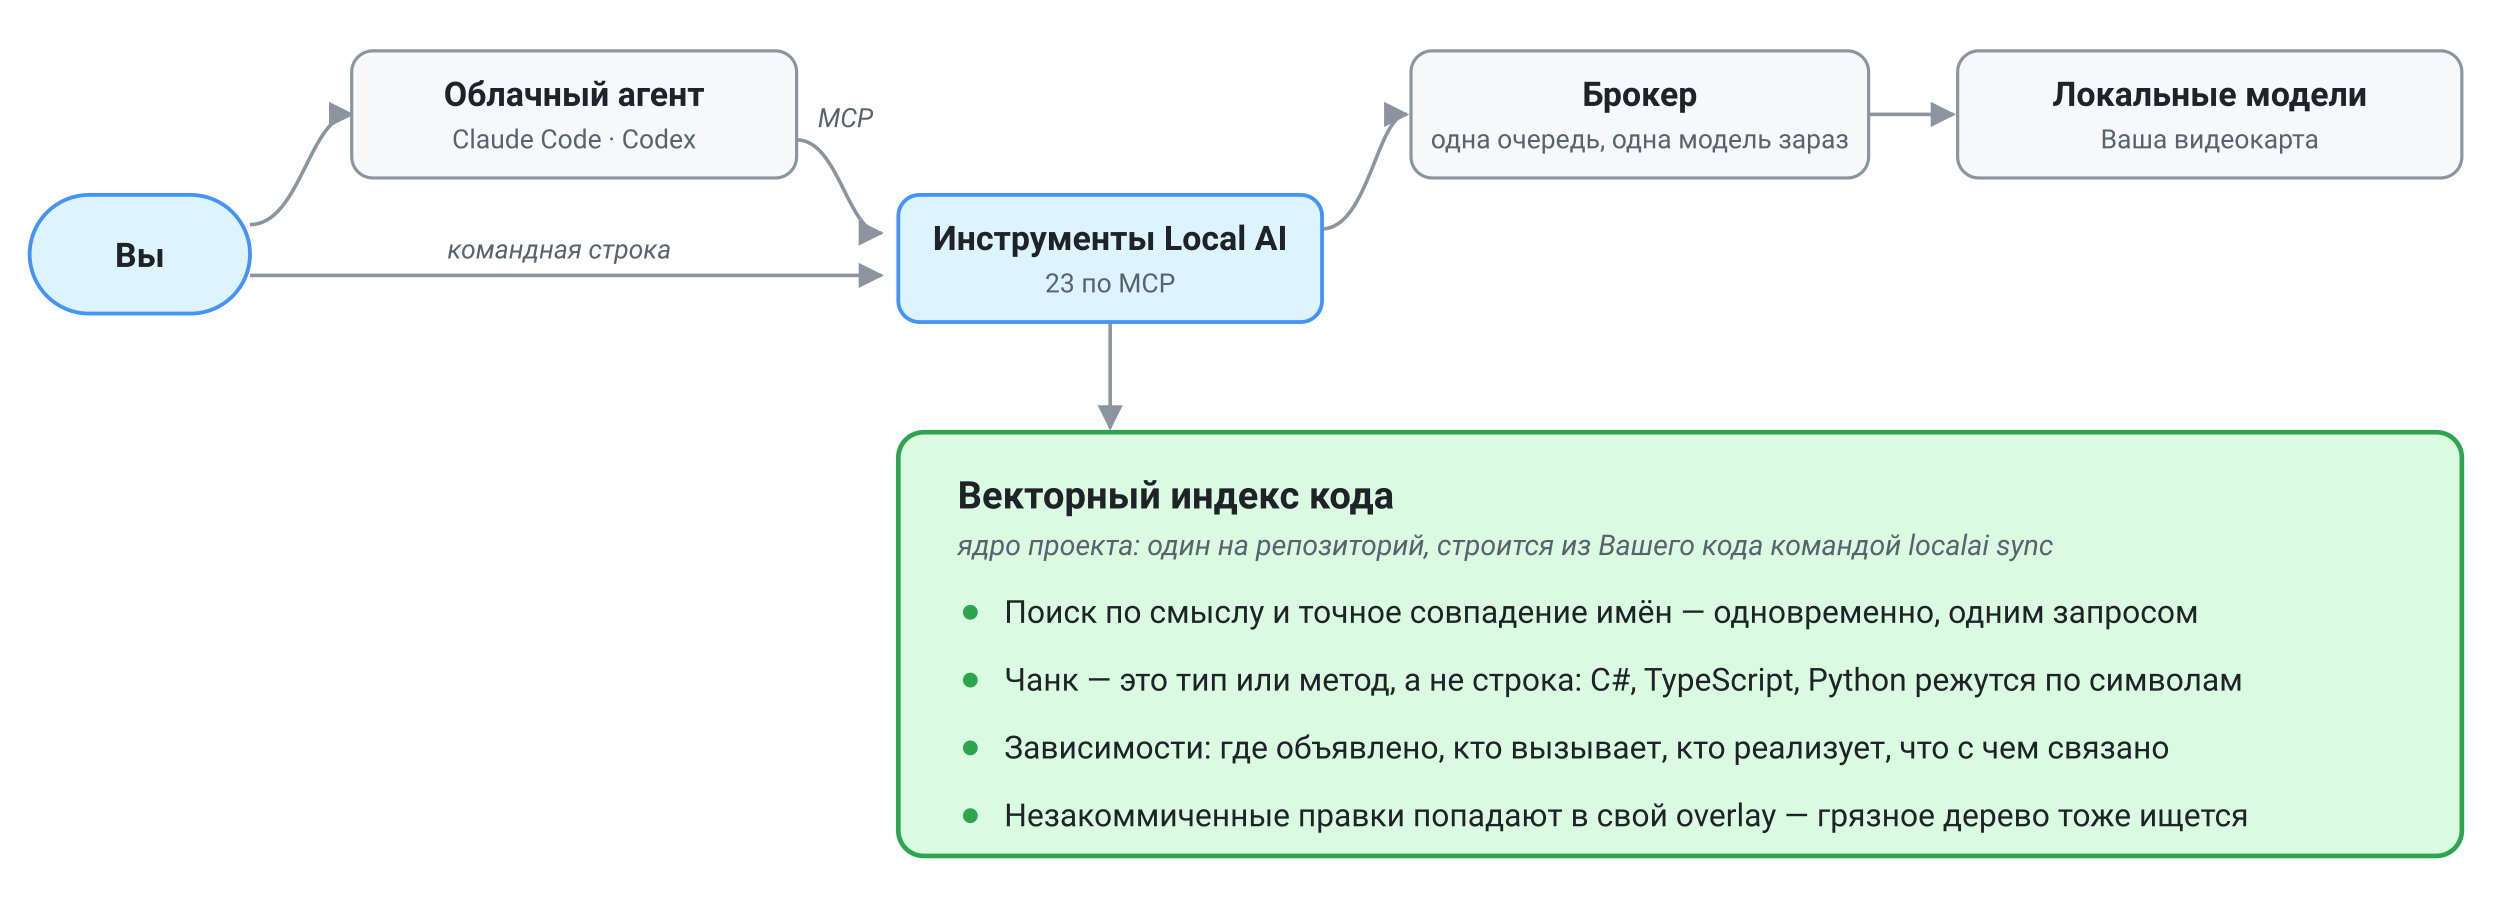
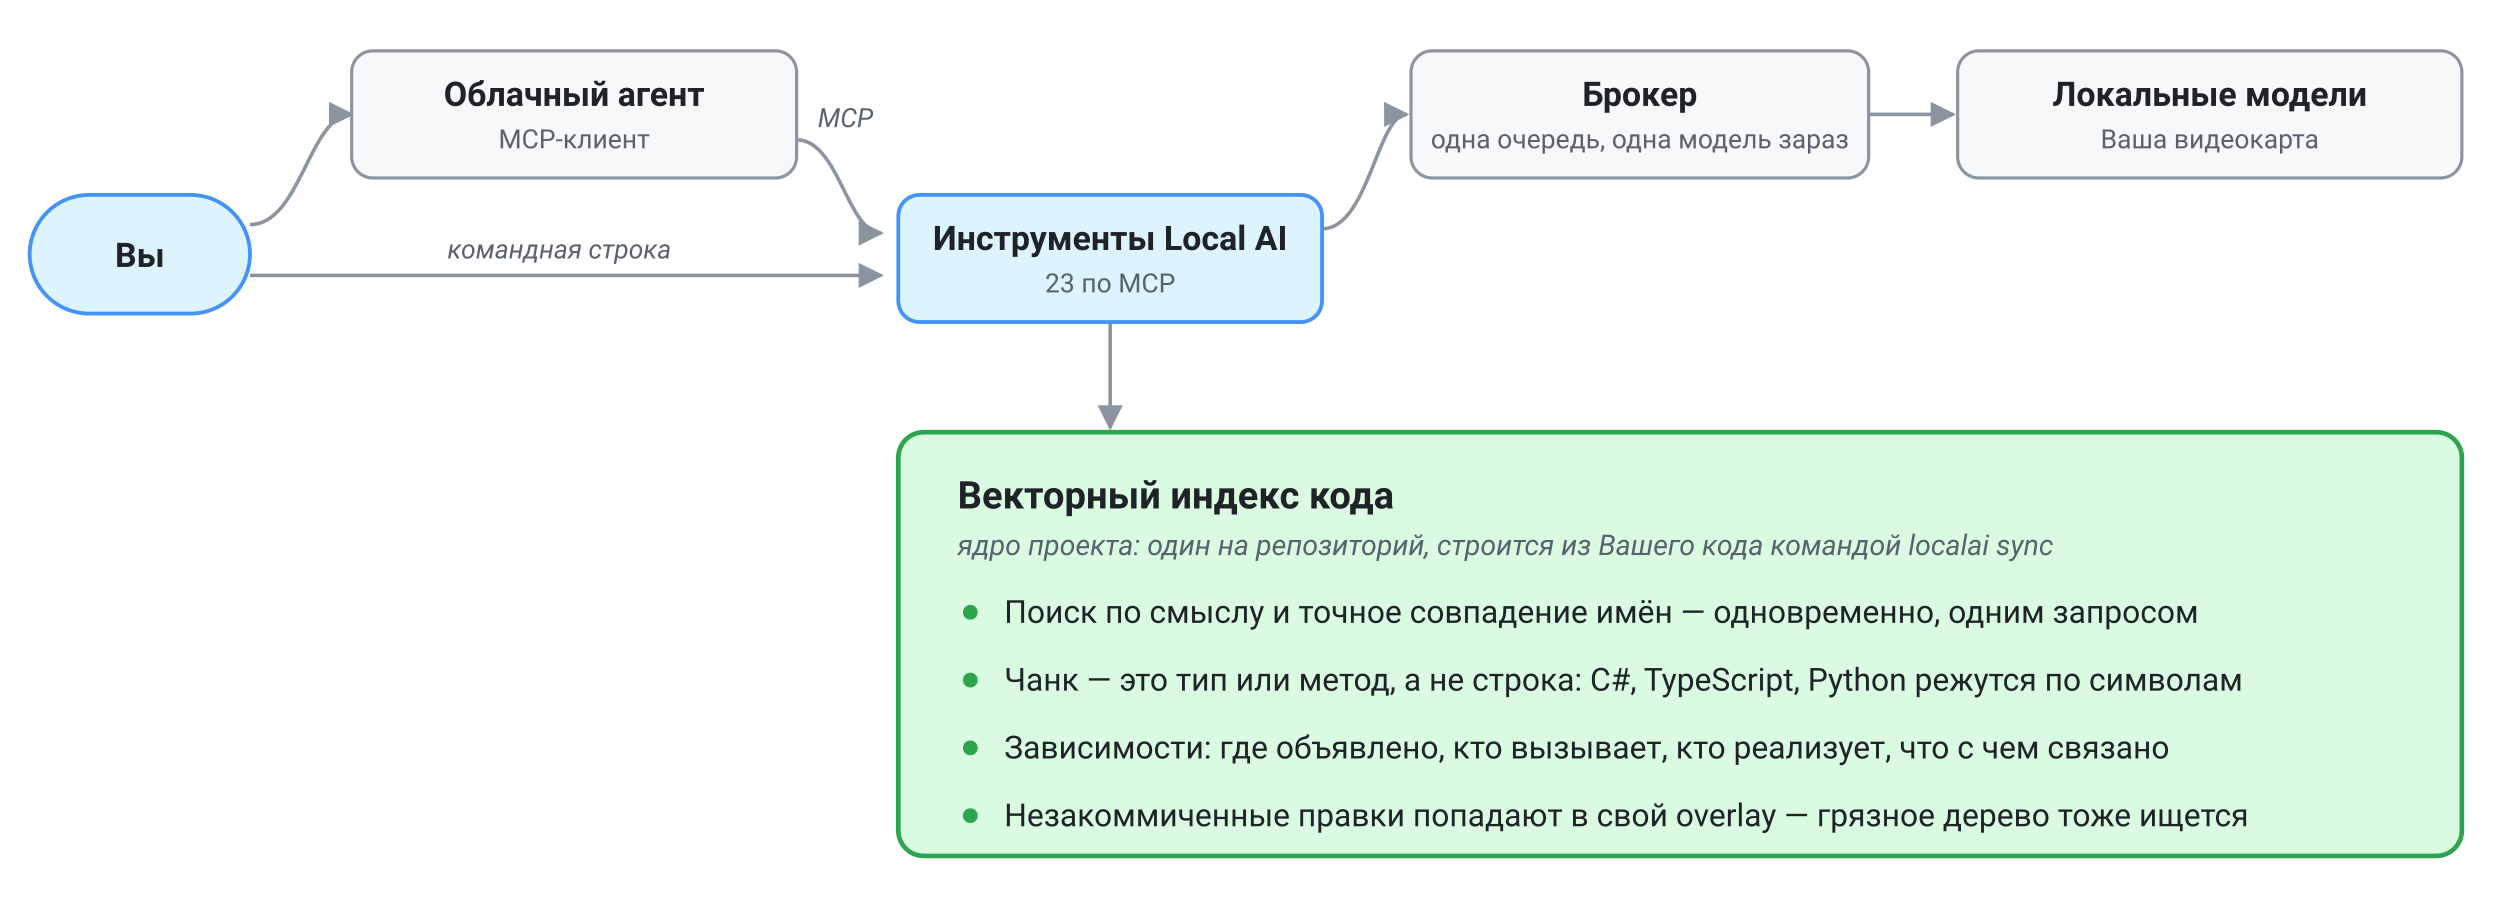
<svg xmlns="http://www.w3.org/2000/svg" viewBox="0 0 1180 424" width="1180" height="424" role="img" aria-label="К инструментам Local AI ведут два пути: через облачного агента по MCP и напрямую из командной строки. Инструменты обращаются к брокеру, который запускает локальные модели на видеокарте, и к индексу кода — ядру проекта. Индекс даёт векторный поиск по смыслу вместе с точным совпадением имён, режет код на чанки по символам, знает зависимости и подхватывает незакоммиченные правки отдельным overlay.">
  <style>
    .box   { fill: #f6f8fa; stroke: #8c959f; stroke-width: 1.5; }
    .lead  { fill: #ddf4ff; stroke: #4493f8; stroke-width: 1.8; }
    .star  { fill: #dafbe1; stroke: #2da44e; stroke-width: 2.2; }
    .name  { font-family: -apple-system, "Segoe UI", Roboto, "Helvetica Neue", Arial, sans-serif;
             font-size: 16px; font-weight: 600; fill: #1f2328; }
    .big   { font-family: -apple-system, "Segoe UI", Roboto, "Helvetica Neue", Arial, sans-serif;
             font-size: 18px; font-weight: 700; fill: #1f2328; }
    .note  { font-family: -apple-system, "Segoe UI", Roboto, "Helvetica Neue", Arial, sans-serif;
             font-size: 12.5px; fill: #59636e; }
    .item  { font-family: -apple-system, "Segoe UI", Roboto, "Helvetica Neue", Arial, sans-serif;
             font-size: 15px; fill: #1f2328; }
    .dim   { font-family: -apple-system, "Segoe UI", Roboto, "Helvetica Neue", Arial, sans-serif;
             font-size: 13.5px; fill: #59636e; font-style: italic; }
    .edgelbl { font-family: -apple-system, "Segoe UI", Roboto, "Helvetica Neue", Arial, sans-serif;
             font-size: 12.5px; fill: #59636e; font-style: italic; }
    .edge  { stroke: #8c959f; stroke-width: 1.7; fill: none; }
    .head  { fill: #8c959f; }
    .tick  { fill: #2da44e; }
    .rule  { stroke: #2da44e; stroke-width: 1; opacity: 0.35; }
    @media (prefers-color-scheme: dark) {
      .box  { fill: #161b22; stroke: #6e7681; }
      .lead { fill: #121d2f; stroke: #316dca; }
      .star { fill: #0f2417; stroke: #3fb950; }
      .name, .big, .item { fill: #e6edf3; }
      .note, .dim, .edgelbl { fill: #9198a1; }
      .edge { stroke: #6e7681; }
      .head { fill: #6e7681; }
      .tick { fill: #3fb950; }
      .rule { stroke: #3fb950; }
    }
  </style>
  <defs>
    <marker id="arrow" viewBox="0 0 10 10" refX="9" refY="5" markerWidth="7" markerHeight="7" orient="auto-start-reverse">
      <path d="M 0 0 L 10 5 L 0 10 z" class="head" />
    </marker>
  </defs>
  <path class="edge" d="M 118 106 C 142 106 146 54 166 54" marker-end="url(#arrow)" />
  <path class="edge" d="M 118 130 L 416 130" marker-end="url(#arrow)" />
  <path class="edge" d="M 376 66 C 396 66 400 110 416 110" marker-end="url(#arrow)" />
  <path class="edge" d="M 624 108 C 646 108 650 54 664 54" marker-end="url(#arrow)" />
  <path class="edge" d="M 882 54 L 922 54" marker-end="url(#arrow)" />
  <path class="edge" d="M 524 152 L 524 202" marker-end="url(#arrow)" />
  <text class="edgelbl" x="264" y="122" text-anchor="middle">командная строка</text>
  <text class="edgelbl" x="386" y="60">MCP</text>
  <rect class="box lead" x="14" y="92" width="104" height="56" rx="28" />
  <text class="name" x="66" y="126" text-anchor="middle">Вы</text>
  <rect class="box" x="166" y="24" width="210" height="60" rx="10" />
  <text class="name" x="271" y="50" text-anchor="middle">Облачный агент</text>
-   <text class="note" x="271" y="70" text-anchor="middle">Claude Code · Codex</text>
+   <text class="note" x="271" y="70" text-anchor="middle">MCP-клиент</text>
  <rect class="box lead" x="424" y="92" width="200" height="60" rx="10" />
  <text class="name" x="524" y="118" text-anchor="middle">Инструменты Local AI</text>
  <text class="note" x="524" y="138" text-anchor="middle">23 по MCP</text>
  <rect class="box" x="666" y="24" width="216" height="60" rx="10" />
  <text class="name" x="774" y="50" text-anchor="middle">Брокер</text>
  <text class="note" x="774" y="70" text-anchor="middle">одна очередь, одна модель зараз</text>
  <rect class="box" x="924" y="24" width="238" height="60" rx="10" />
  <text class="name" x="1043" y="50" text-anchor="middle">Локальные модели</text>
  <text class="note" x="1043" y="70" text-anchor="middle">Ваша видеокарта</text>
  <rect class="box star" x="424" y="204" width="738" height="200" rx="12" />
  <text class="big" x="452" y="240">Векторный индекс кода</text>
  <text class="dim" x="452" y="262">ядро проекта: один на репозиторий, строится из Вашего кода командой localai sync</text>
  <circle class="tick" cx="458" cy="289" r="3.5" />
  <text class="item" x="474" y="294">Поиск по смыслу и точное совпадение имён — одновременно, одним запросом</text>
  <circle class="tick" cx="458" cy="321" r="3.5" />
  <text class="item" x="474" y="326">Чанк — это тип или метод, а не строка: C#, TypeScript, Python режутся по символам</text>
  <circle class="tick" cx="458" cy="353" r="3.5" />
  <text class="item" x="474" y="358">Зависимости: где объявлено, кто вызывает, кто реализует, что с чем связано</text>
  <circle class="tick" cx="458" cy="385" r="3.5" />
  <text class="item" x="474" y="390">Незакоммиченные правки попадают в свой overlay — грязное дерево тоже ищется</text>
</svg>
